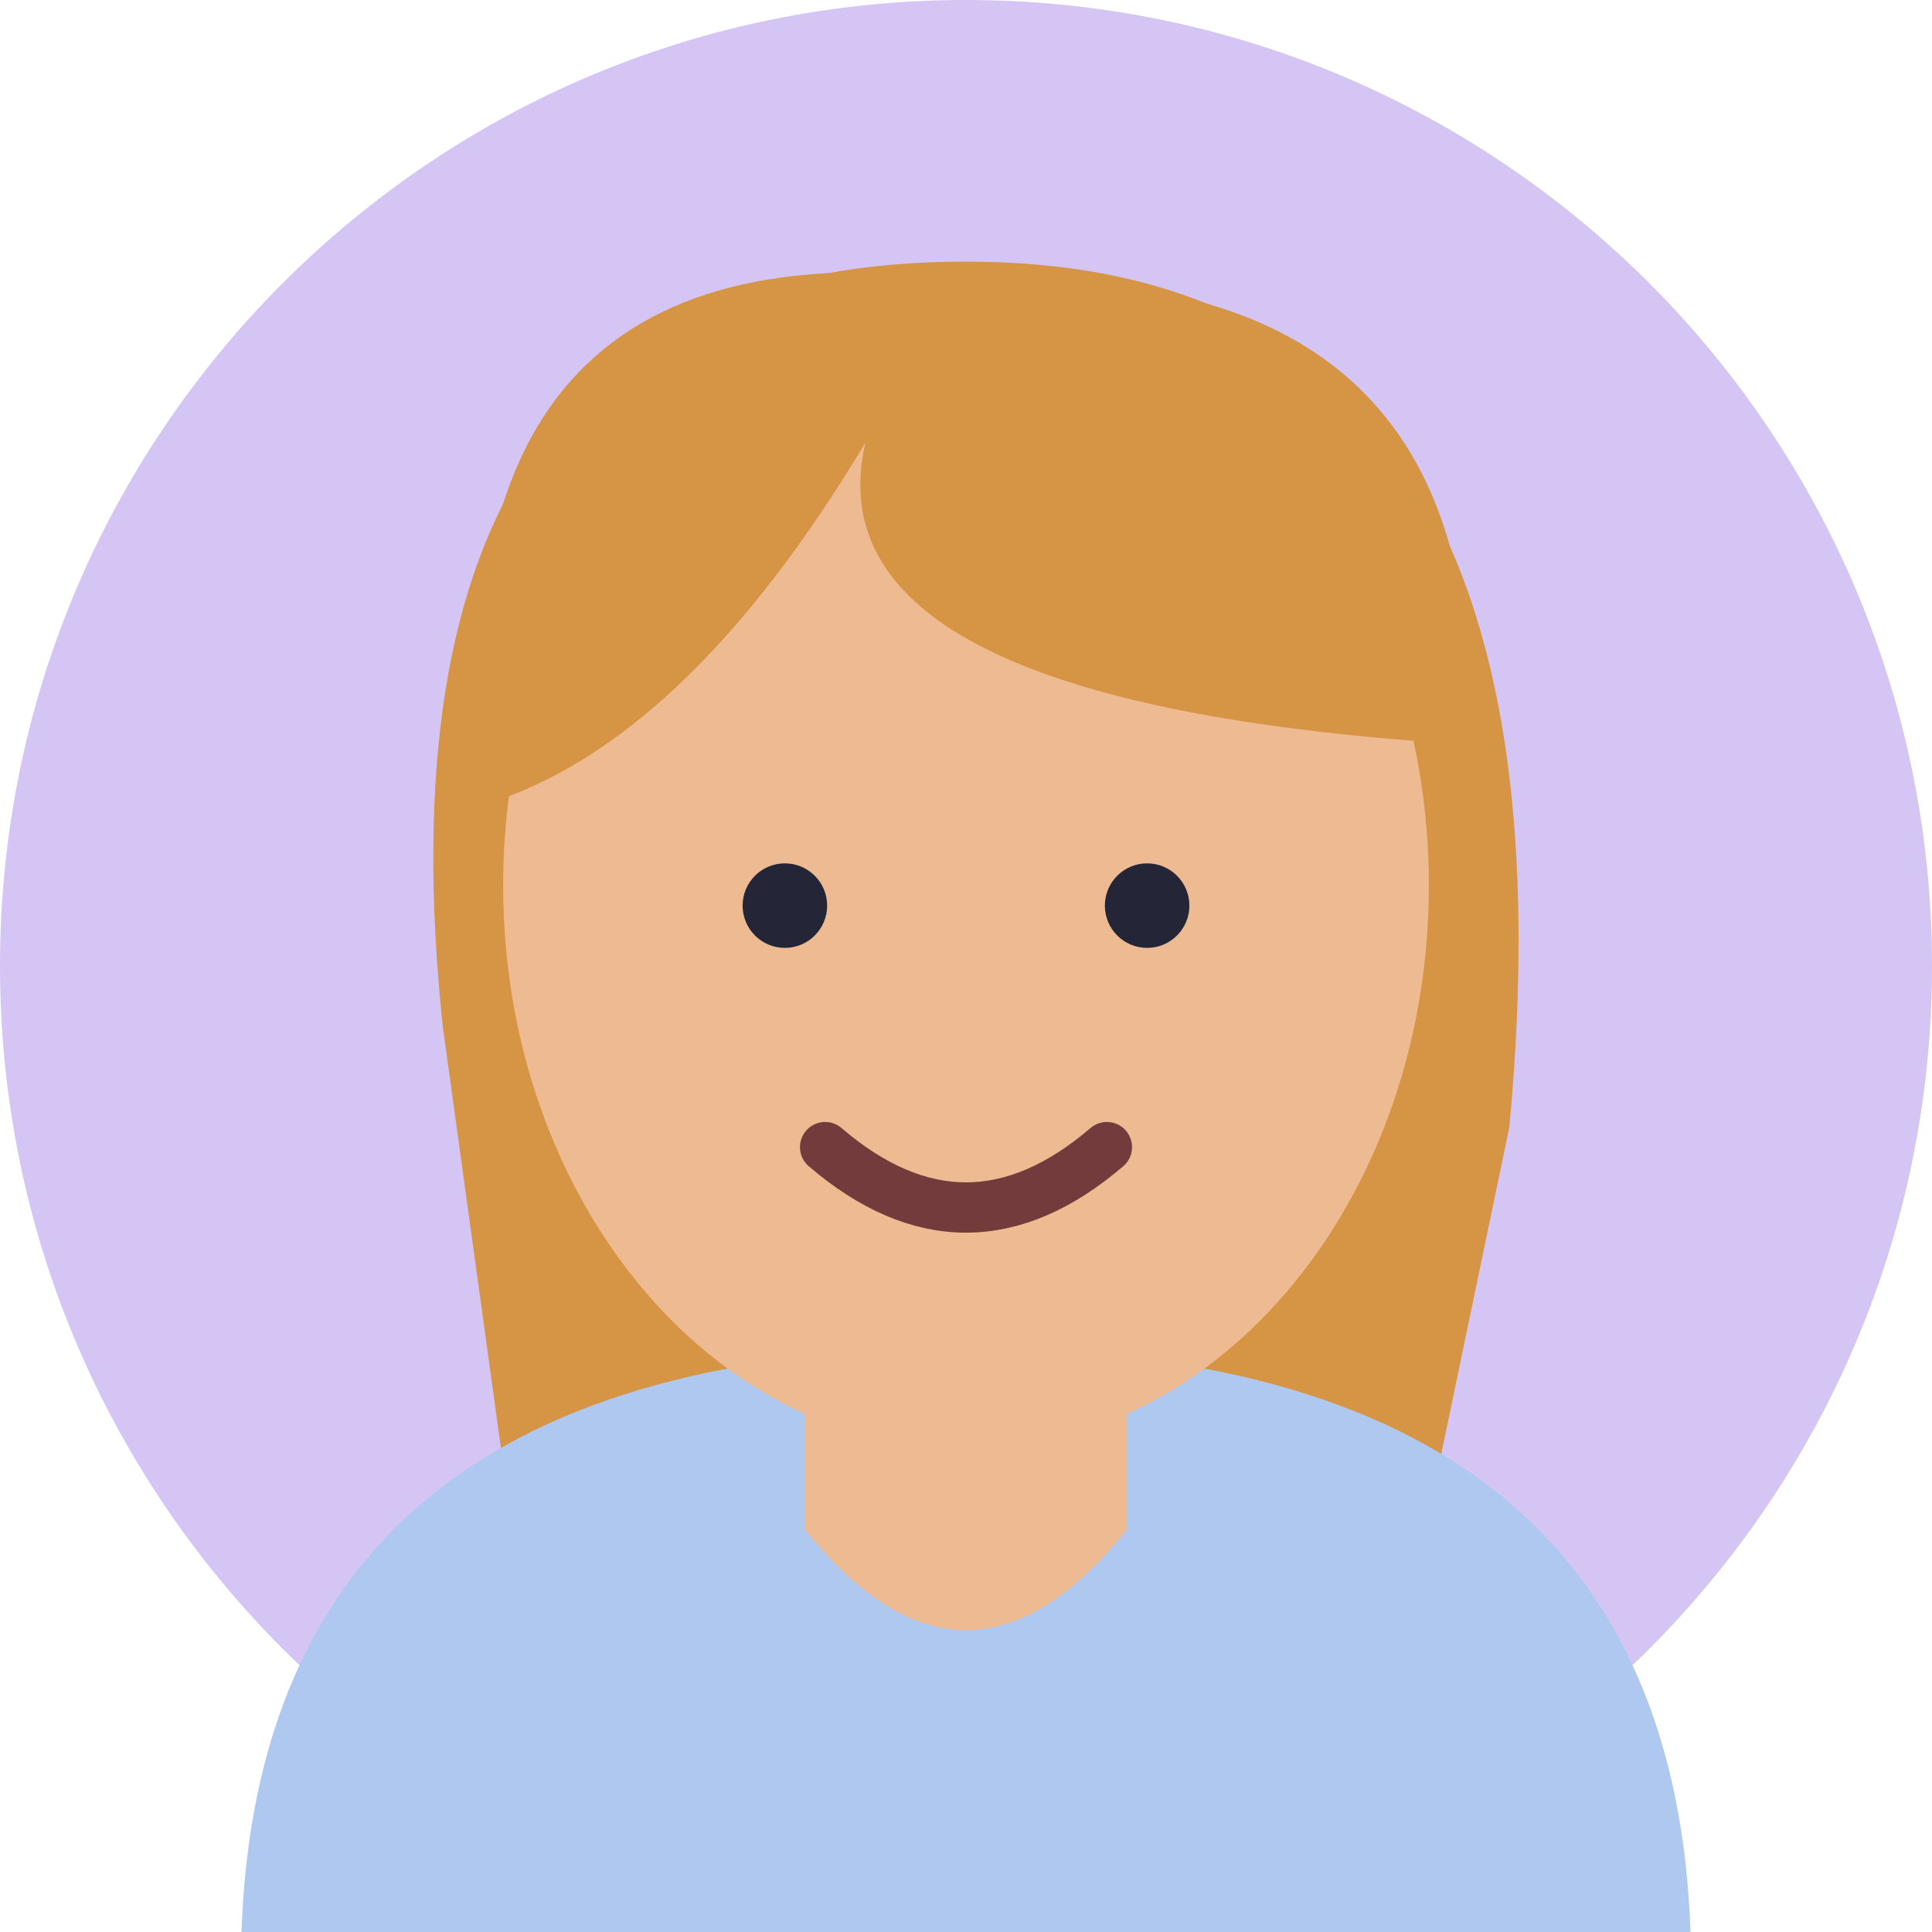
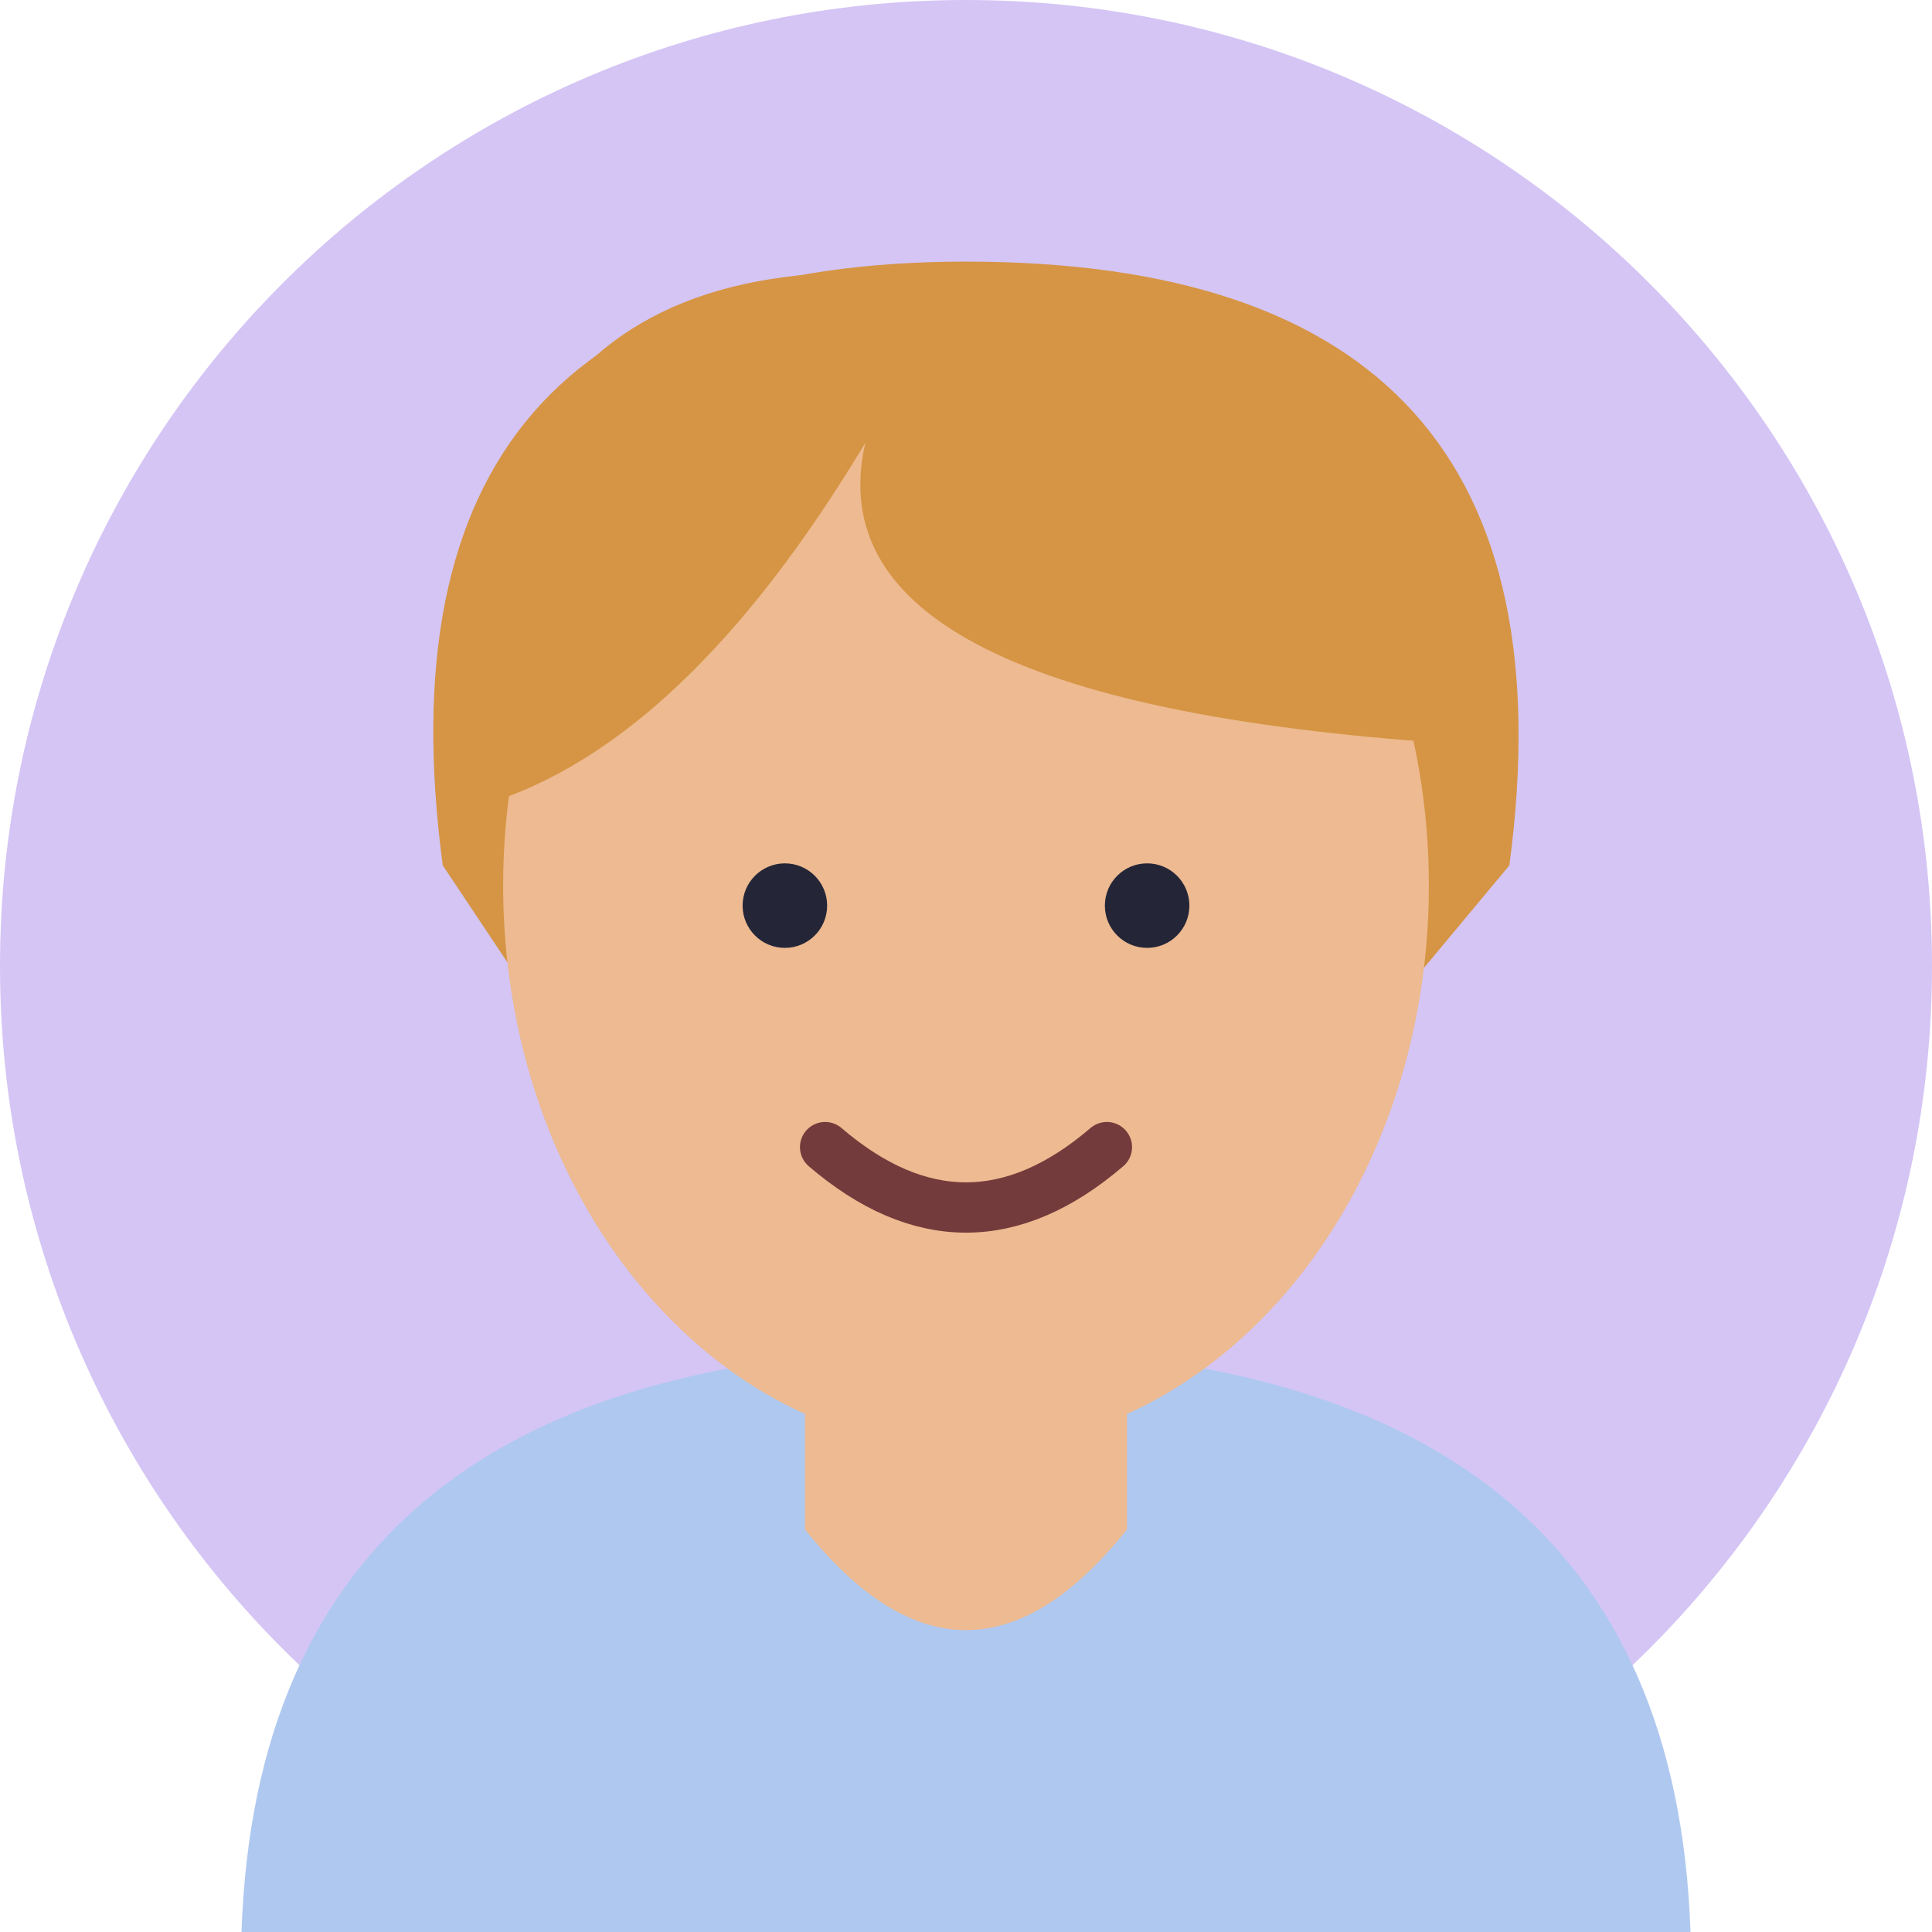
<svg xmlns="http://www.w3.org/2000/svg" viewBox="0 0 96 96">
  <rect width="96" height="96" rx="48" fill="#d4c5f5" />
-   <path d="M22 51Q18 13 48 13Q79 13 75 56L70 80H26Z" fill="#d69544" />
+   <path d="M22 43Q18 13 48 13Q79 13 75 43L70 49H26Z" fill="#d69544" />
  <path d="M12 96Q13 67 48 67Q83 67 84 96" fill="#afc8f0" />
  <path d="M40 60h16v16q-8 10-16 0" fill="#edba91" />
  <ellipse cx="48" cy="44" rx="23" ry="28" fill="#edba91" />
  <path d="M24 40Q21 10 49 14Q74 13 73 37Q40 35 43 22Q34 37 24 40" fill="#d69544" />
  <circle cx="39" cy="45" r="2.1" fill="#242638" />
  <circle cx="57" cy="45" r="2.1" fill="#242638" />
  <path d="M41 57q7 6 14 0" fill="none" stroke="#733b3b" stroke-width="2.5" stroke-linecap="round" />
</svg>
